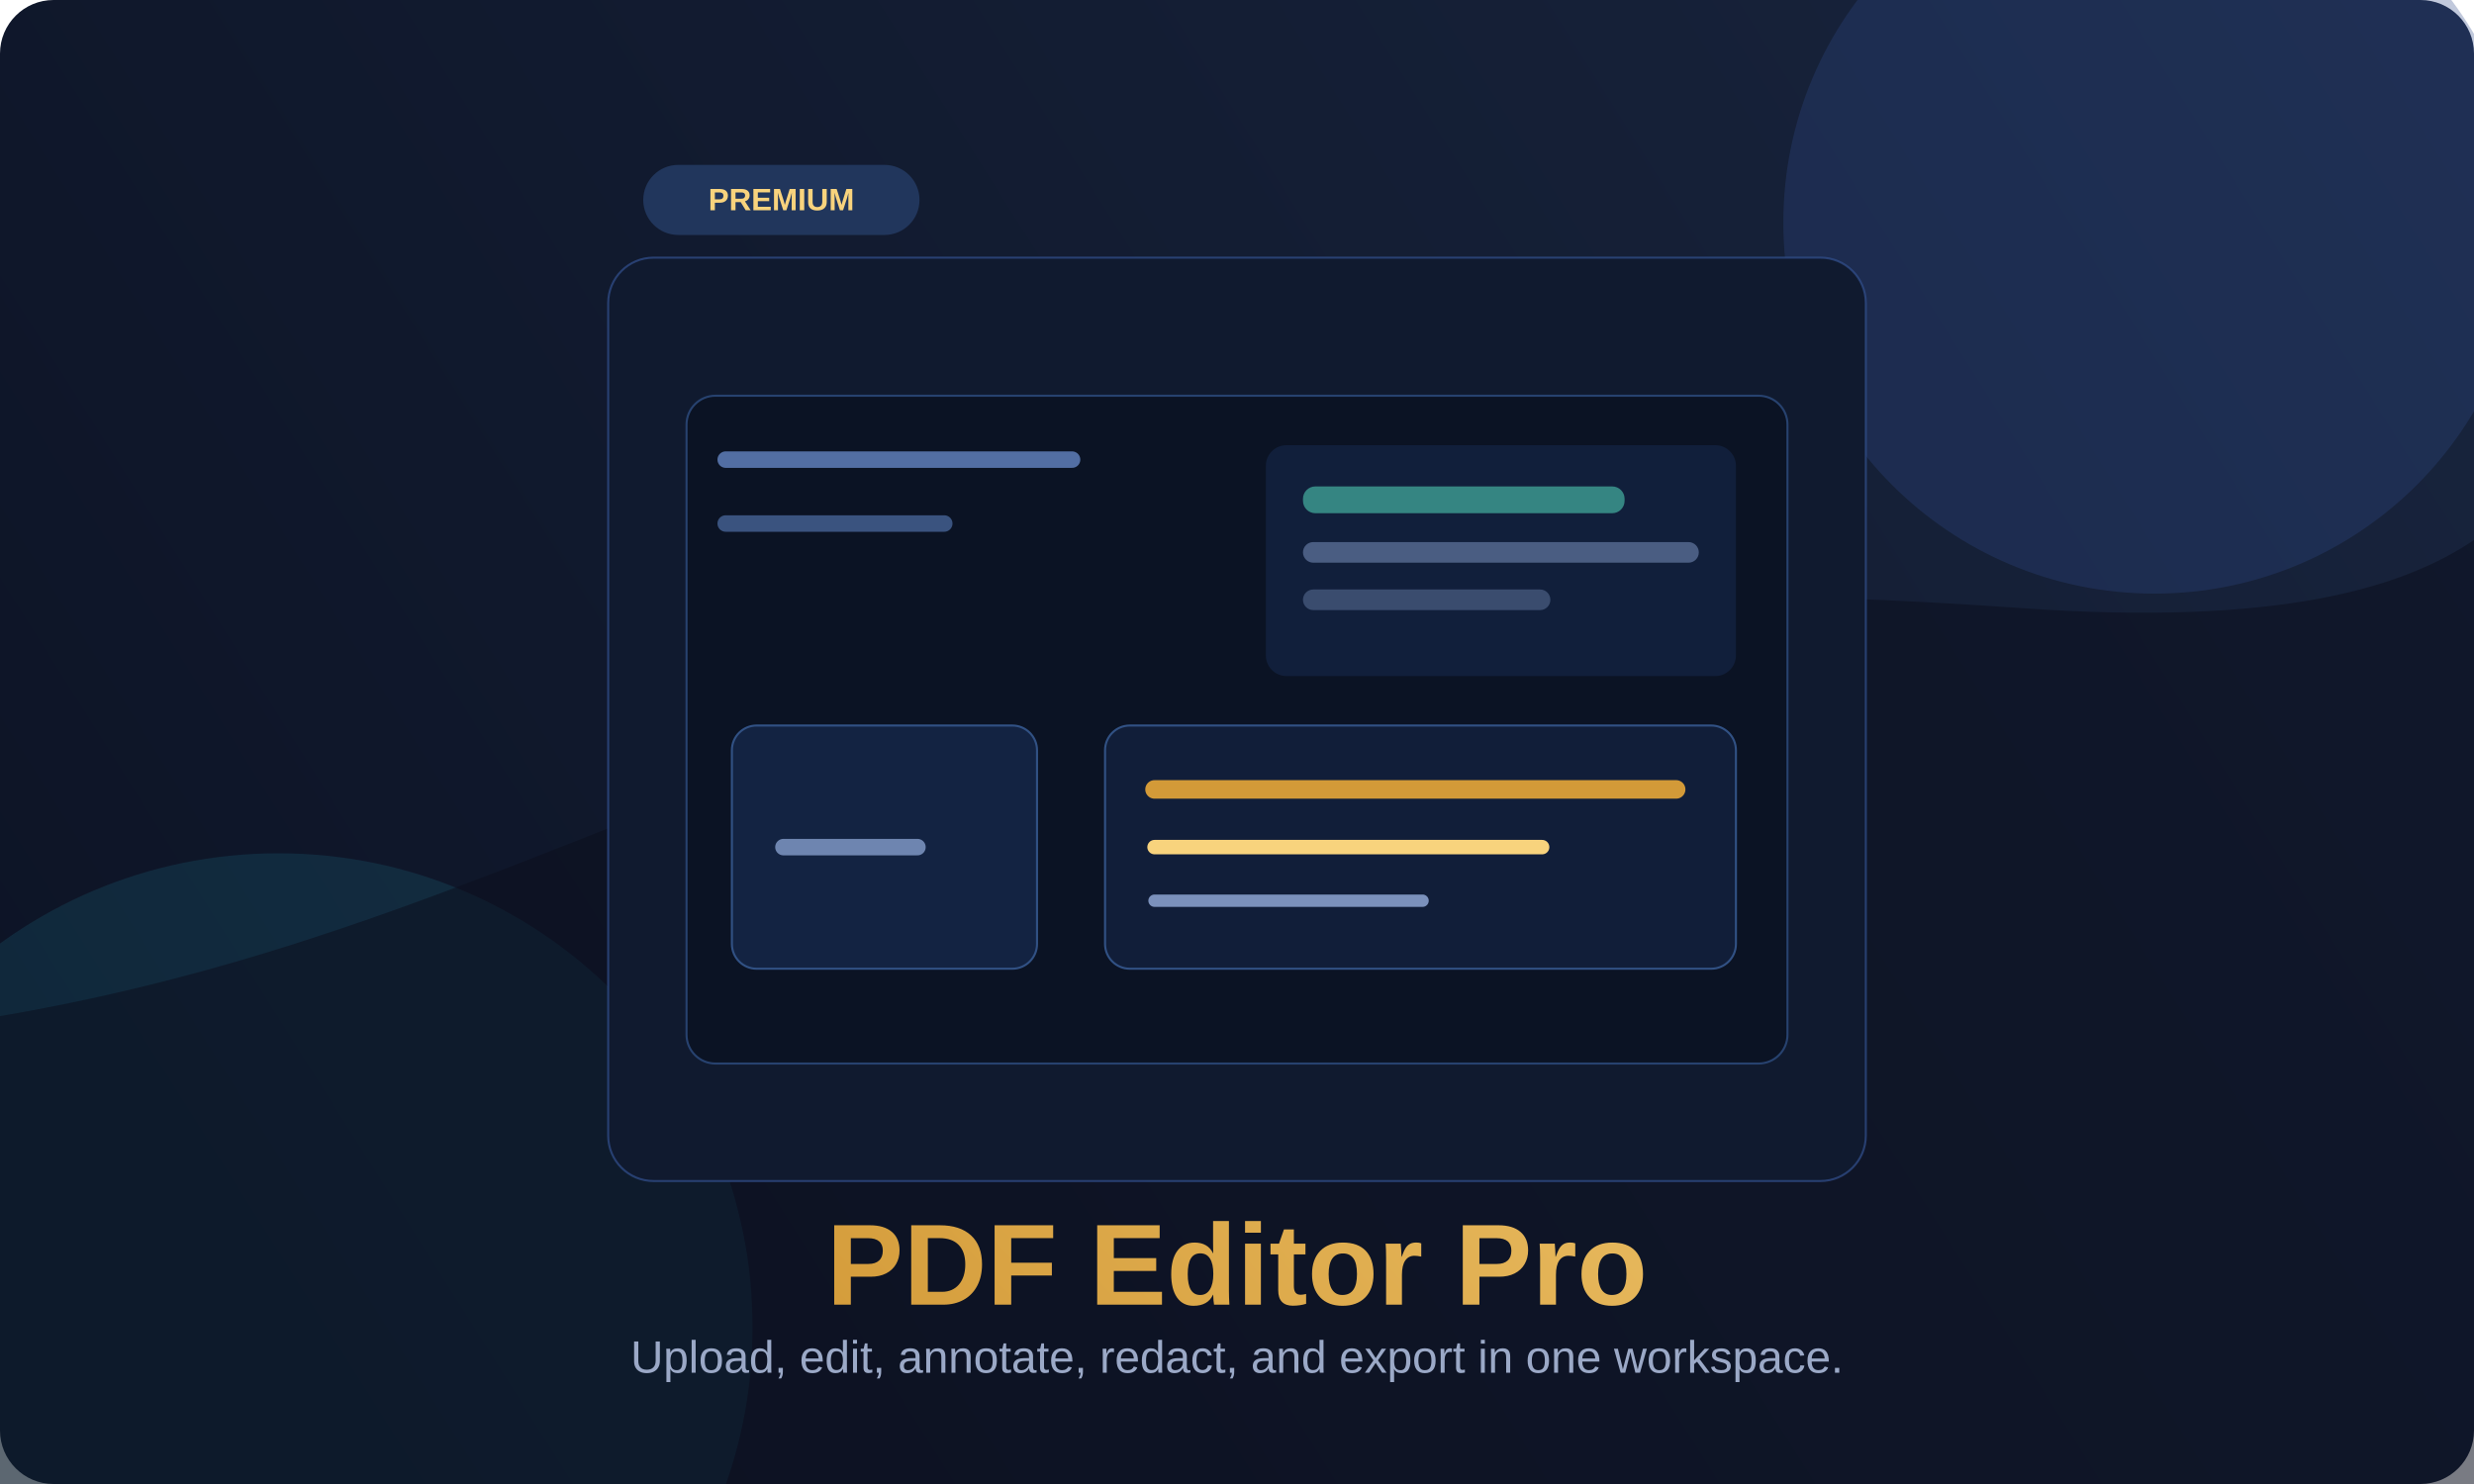
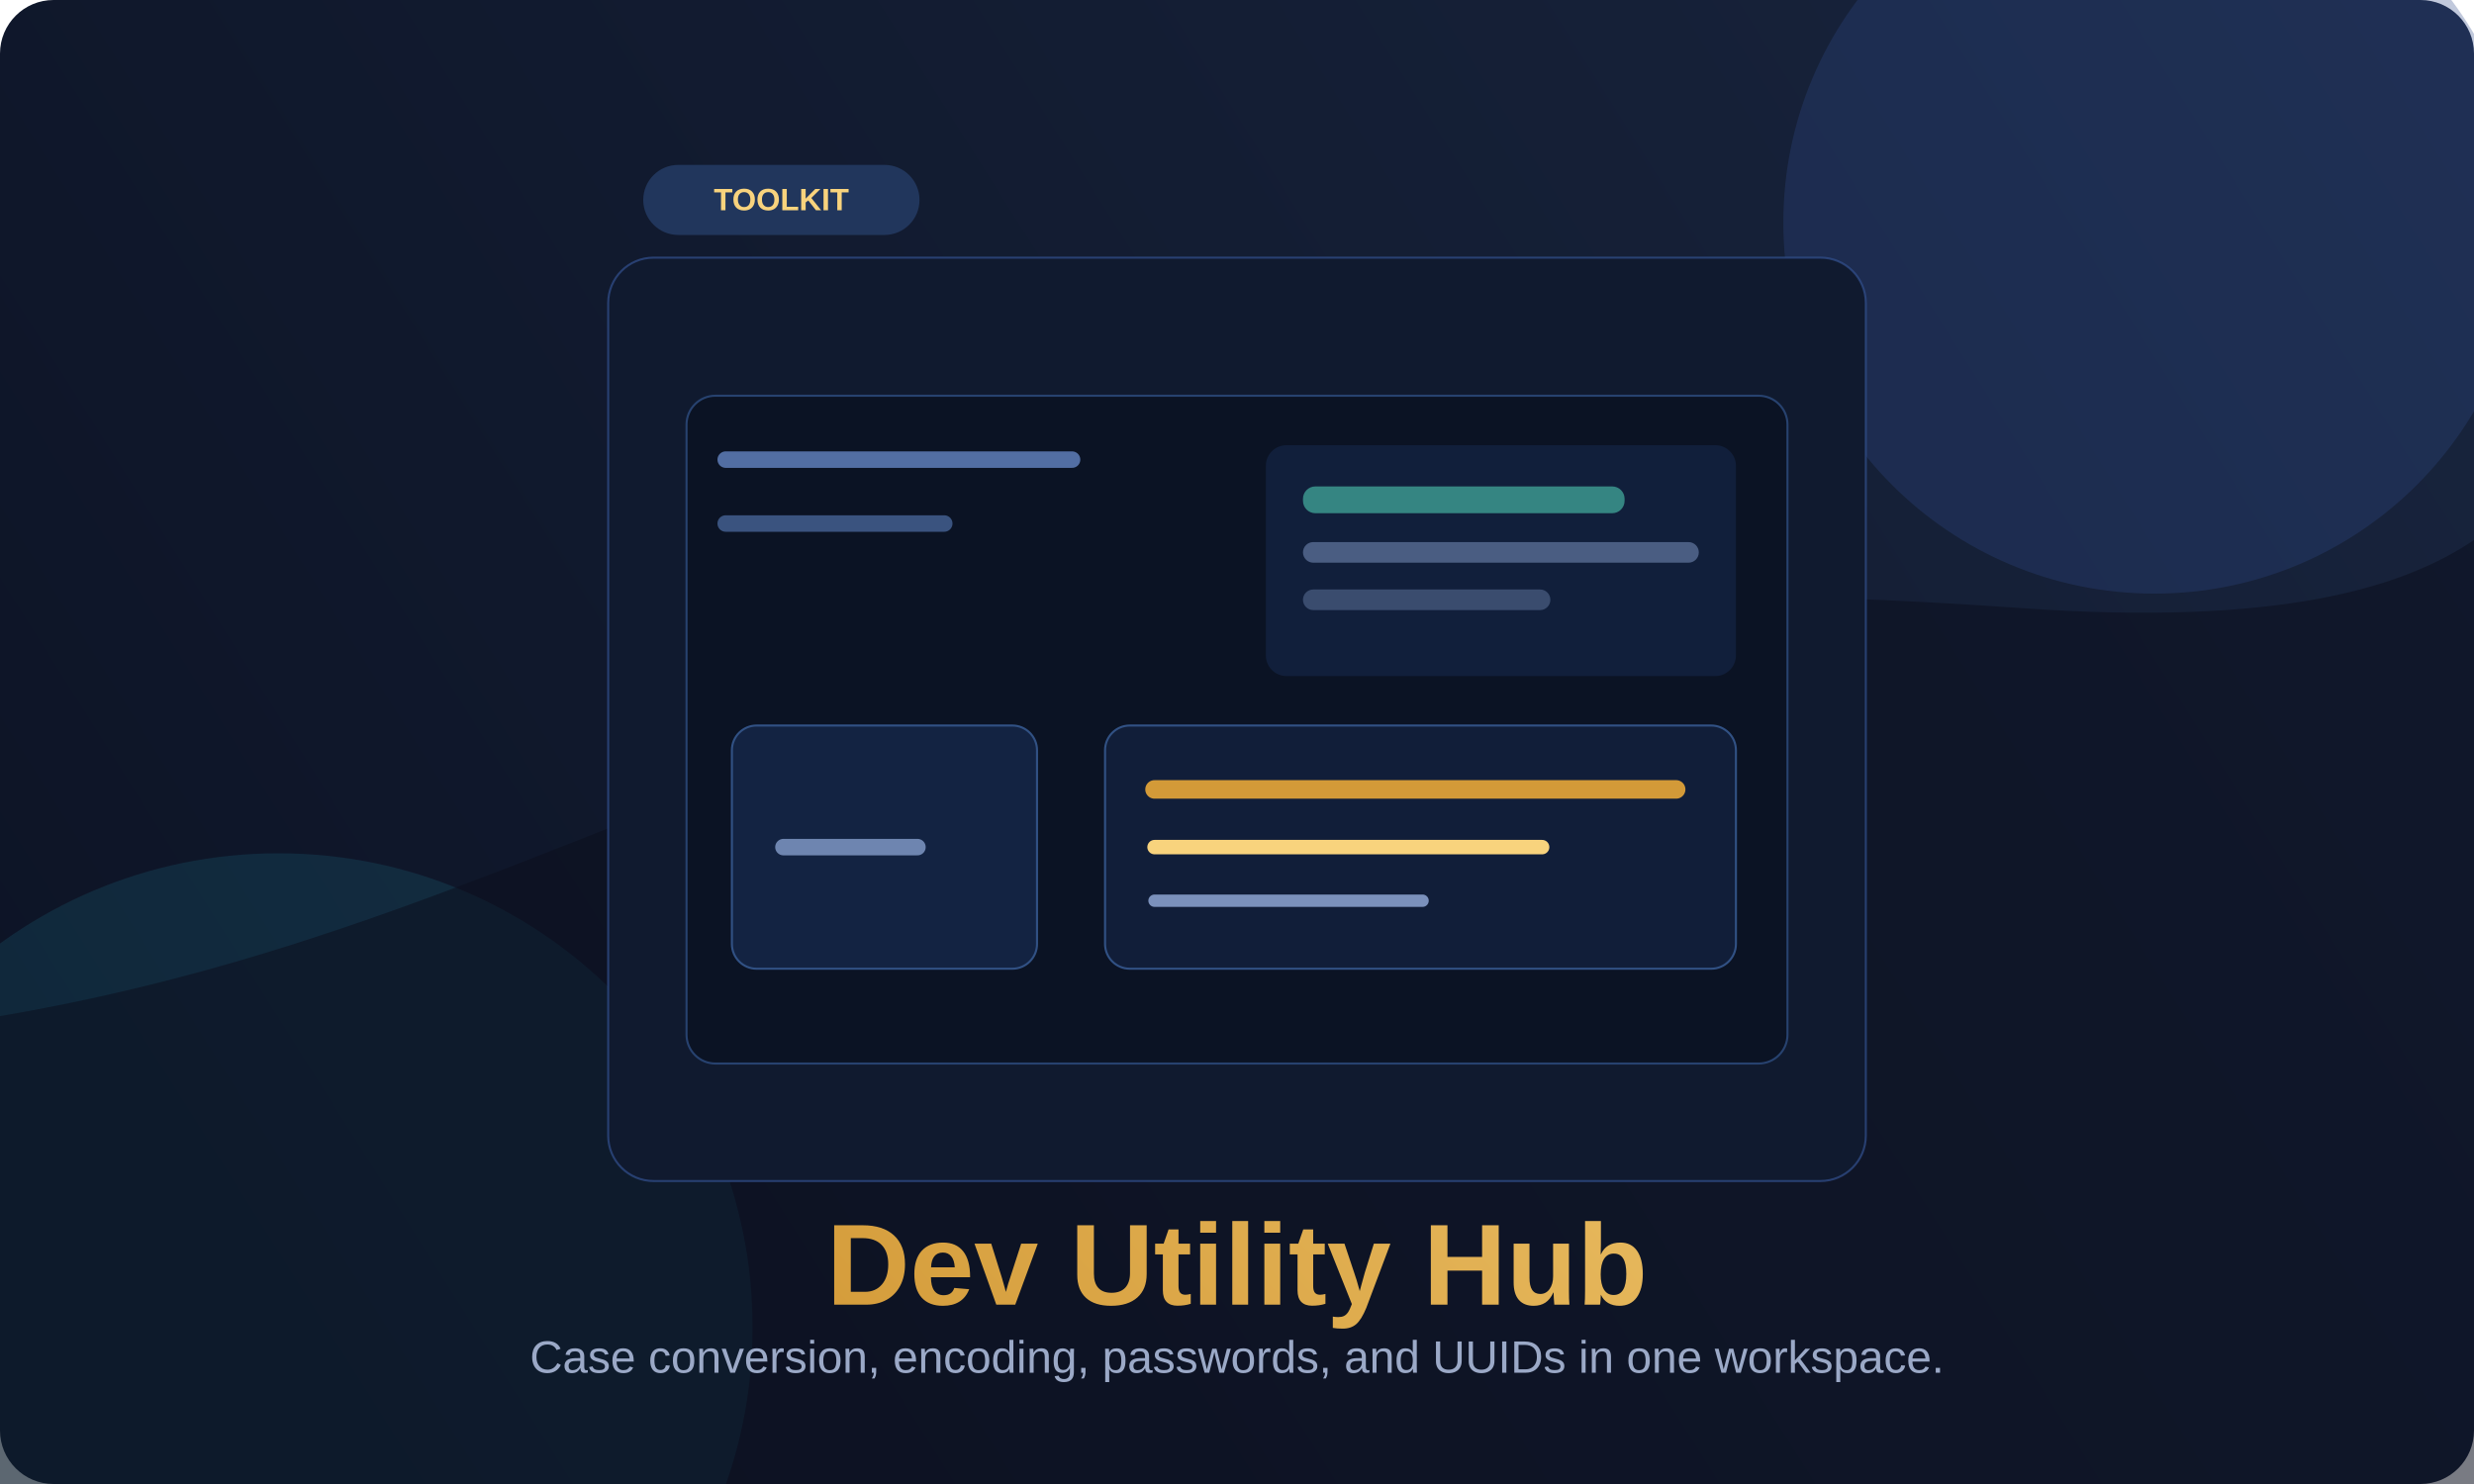
<svg xmlns="http://www.w3.org/2000/svg" width="1200" height="720" viewBox="0 0 1200 720" fill="none">
  <defs>
    <linearGradient id="bg" x1="1180" y1="20" x2="120" y2="690" gradientUnits="userSpaceOnUse">
      <stop stop-color="#18243D" />
      <stop offset="1" stop-color="#0D1426" />
    </linearGradient>
    <linearGradient id="gold" x1="835" y1="133" x2="322" y2="596" gradientUnits="userSpaceOnUse">
      <stop stop-color="#F8D37D" />
      <stop offset="1" stop-color="#D39A38" />
    </linearGradient>
    <linearGradient id="line" x1="0" y1="0" x2="1" y2="1">
      <stop stop-color="#4EC9B0" stop-opacity="0.7" />
      <stop offset="1" stop-color="#4EC9B0" stop-opacity="0" />
    </linearGradient>
    <filter id="glow" x="241" y="82" width="738" height="556" filterUnits="userSpaceOnUse" color-interpolation-filters="sRGB">
      <feFlood flood-opacity="0" result="BackgroundImageFix" />
      <feBlend mode="normal" in="SourceGraphic" in2="BackgroundImageFix" result="shape" />
    </filter>
  </defs>
  <rect width="1200" height="720" rx="26" fill="url(#bg)" />
  <circle cx="1045" cy="108" r="180" fill="#304C89" fill-opacity="0.3" />
  <circle cx="135" cy="644" r="230" fill="#1C5D72" fill-opacity="0.28" />
  <path d="M0 493C164 465 274 405 430 351C586 297 738 278 980 295C1106 304 1166 285 1200 262V720H0V493Z" fill="#0B101E" fill-opacity="0.55" />
  <g filter="url(#glow)">
    <rect x="295" y="125" width="610" height="448" rx="22" fill="#101A2F" stroke="#32518F" stroke-opacity="0.7" />
    <rect x="333" y="192" width="534" height="324" rx="14" fill="#0B1324" stroke="#27426F" />
    <path d="M352 223H520" stroke="#526EA3" stroke-width="8" stroke-linecap="round" />
    <path d="M352 254H458" stroke="#3A537F" stroke-width="8" stroke-linecap="round" />
    <rect x="614" y="216" width="228" height="112" rx="10" fill="#111F3B" />
    <rect x="632" y="236" width="156" height="13" rx="6" fill="#4EC9B0" fill-opacity="0.6" />
    <rect x="632" y="263" width="192" height="10" rx="5" fill="#748AB5" fill-opacity="0.58" />
    <rect x="632" y="286" width="120" height="10" rx="5" fill="#748AB5" fill-opacity="0.42" />
    <rect x="355" y="352" width="148" height="118" rx="12" fill="#132342" stroke="#315184" />
    <path d="M380 383L470 383" stroke="url(#line)" stroke-width="10" stroke-linecap="round" />
    <path d="M380 411L445 411" stroke="#6E85B0" stroke-width="8" stroke-linecap="round" />
    <rect x="536" y="352" width="306" height="118" rx="12" fill="#111E39" stroke="#315184" />
    <path d="M560 383L813 383" stroke="#D39A38" stroke-width="9" stroke-linecap="round" />
    <path d="M560 411L748 411" stroke="#F8D37D" stroke-width="7" stroke-linecap="round" />
    <path d="M560 437L690 437" stroke="#7B91BC" stroke-width="6" stroke-linecap="round" />
  </g>
  <rect x="312" y="80" width="134" height="34" rx="17" fill="#21365C" />
-   <text x="379" y="102" fill="#F8D37D" font-family="Manrope, Arial, sans-serif" font-weight="700" font-size="15" text-anchor="middle">PREMIUM</text>
+   <text x="379" y="102" fill="#F8D37D" font-family="Manrope, Arial, sans-serif" font-weight="700" font-size="15" text-anchor="middle">TOOLKIT</text>
  <text x="600" y="633" fill="url(#gold)" font-family="Space Grotesk, Arial, sans-serif" font-weight="700" font-size="56" text-anchor="middle">
-     PDF Editor Pro
+     Dev Utility Hub
  </text>
  <text x="600" y="666" fill="#9BA9C7" font-family="Manrope, Arial, sans-serif" font-size="22" text-anchor="middle">
-     Upload, edit, annotate, redact, and export in one workspace.
+     Case conversion, encoding, passwords, and UUIDs in one workspace.
  </text>
</svg>
